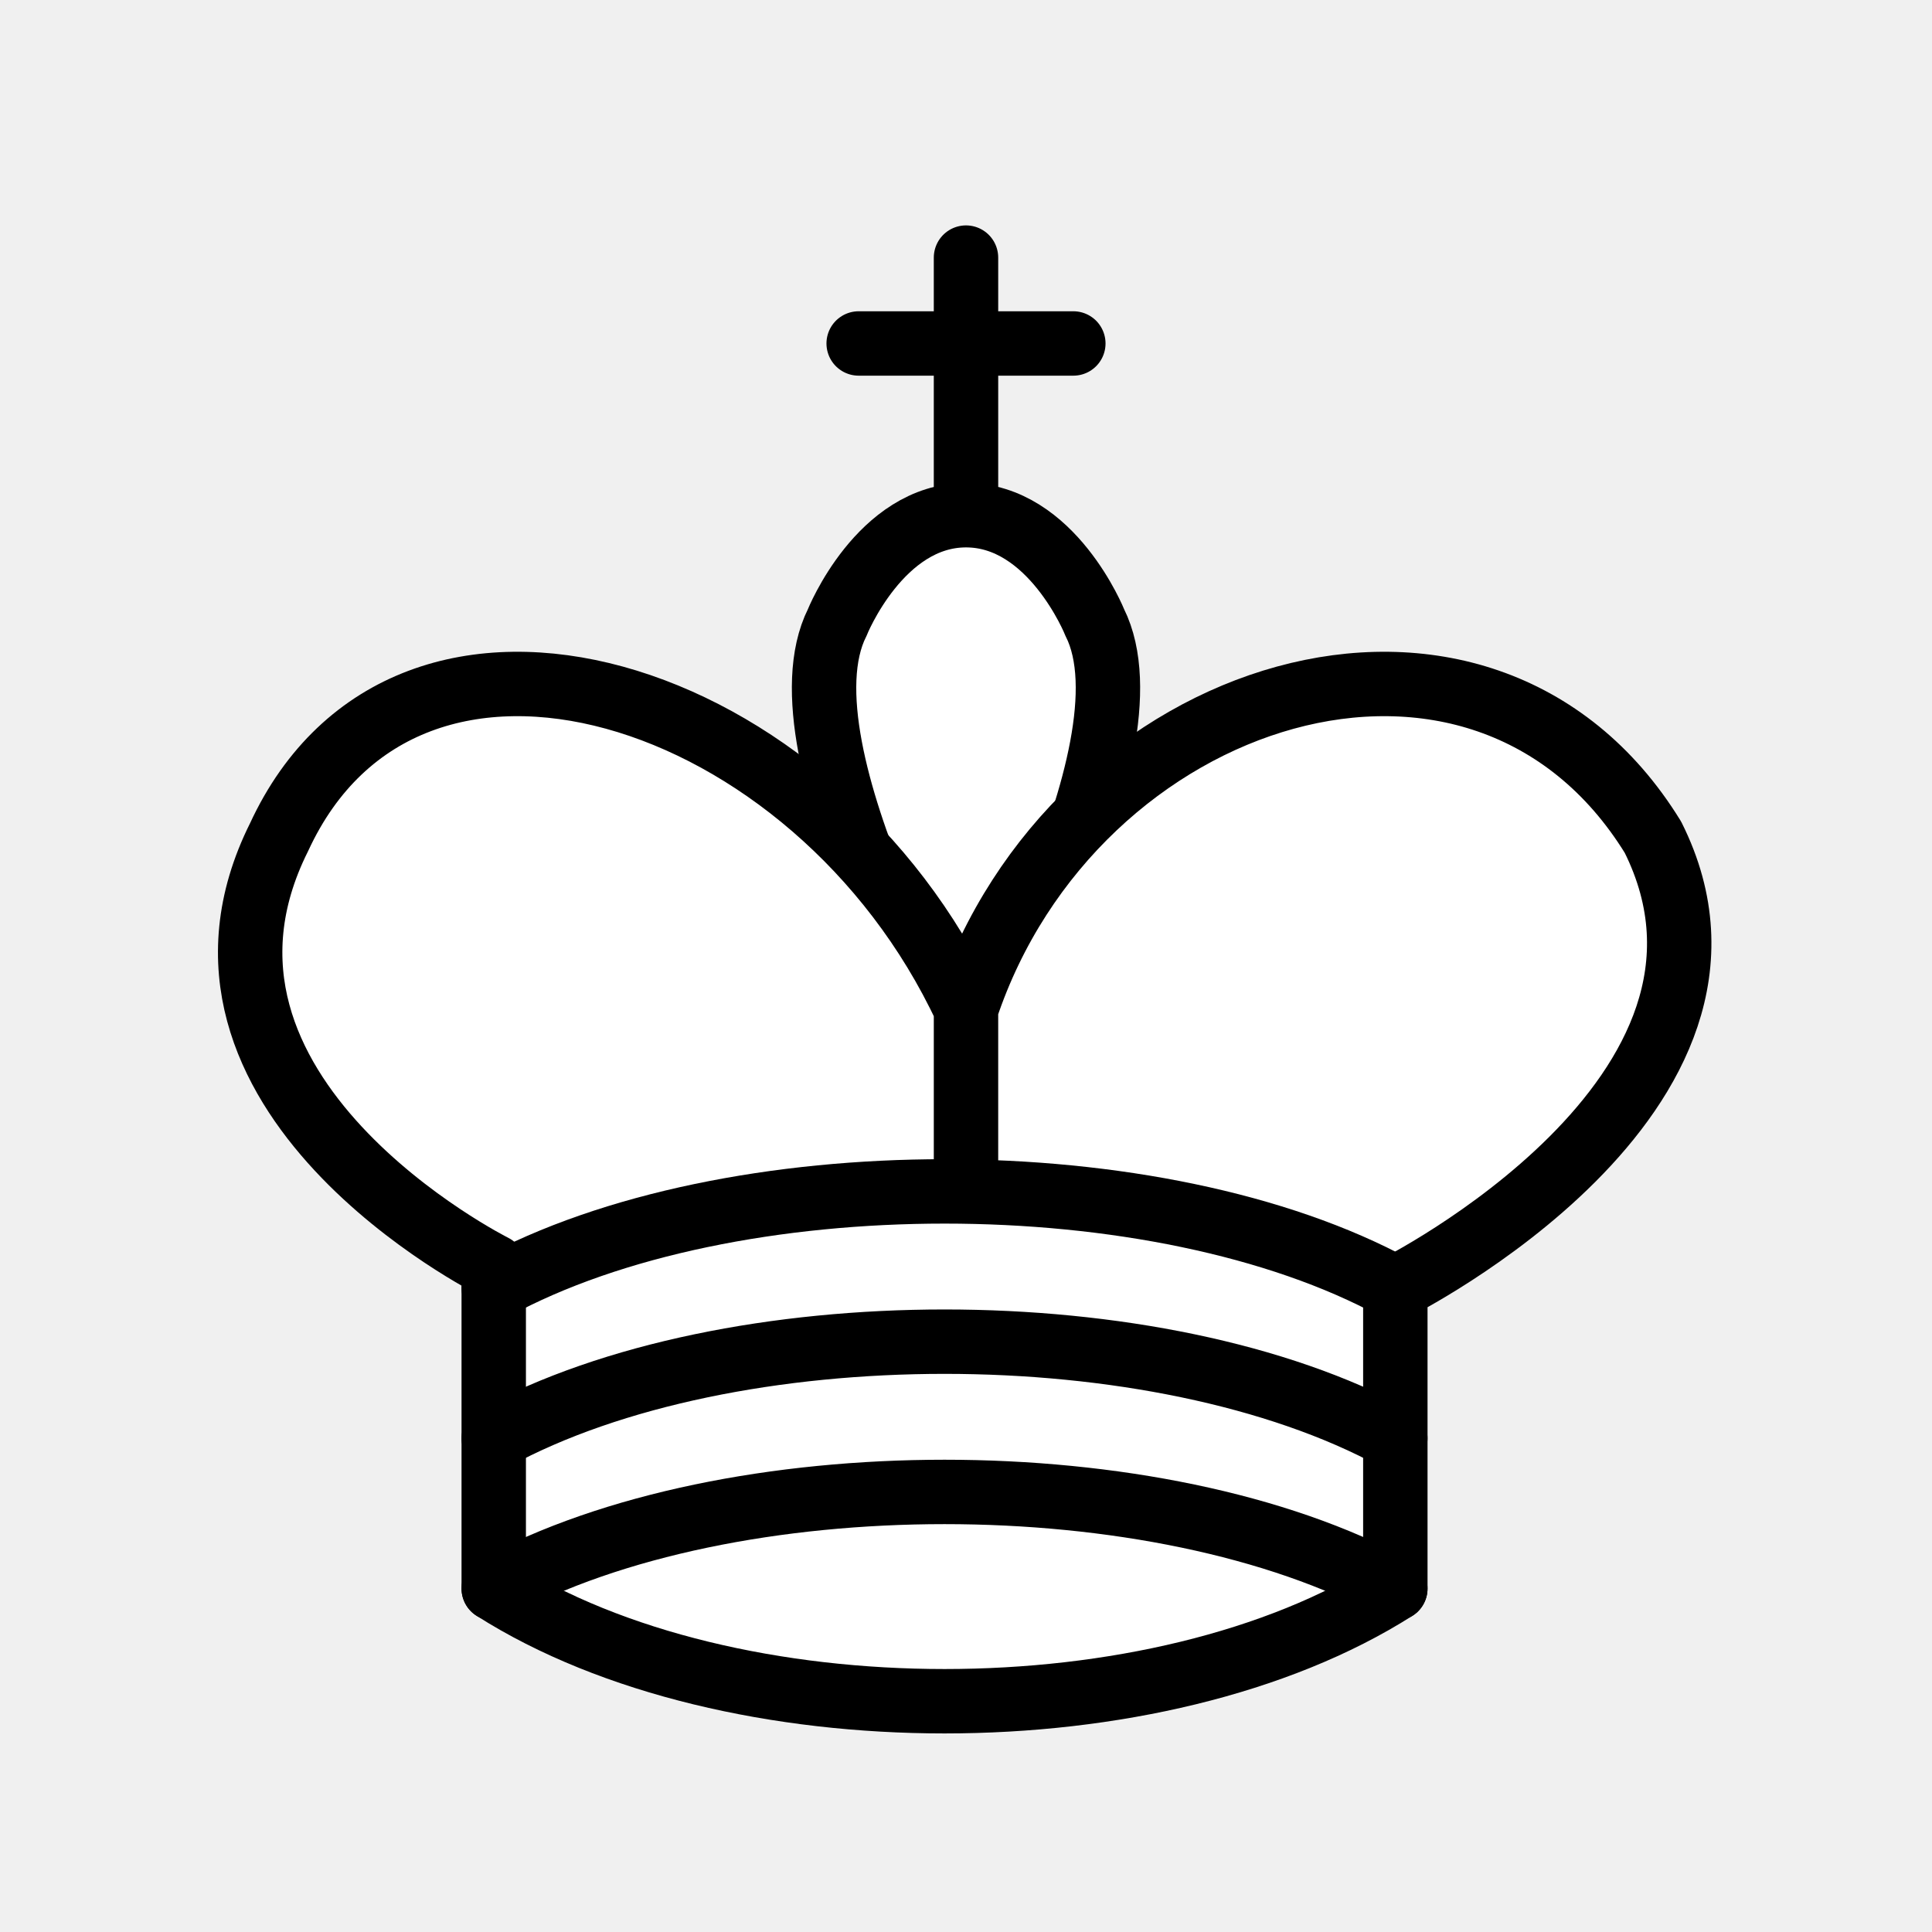
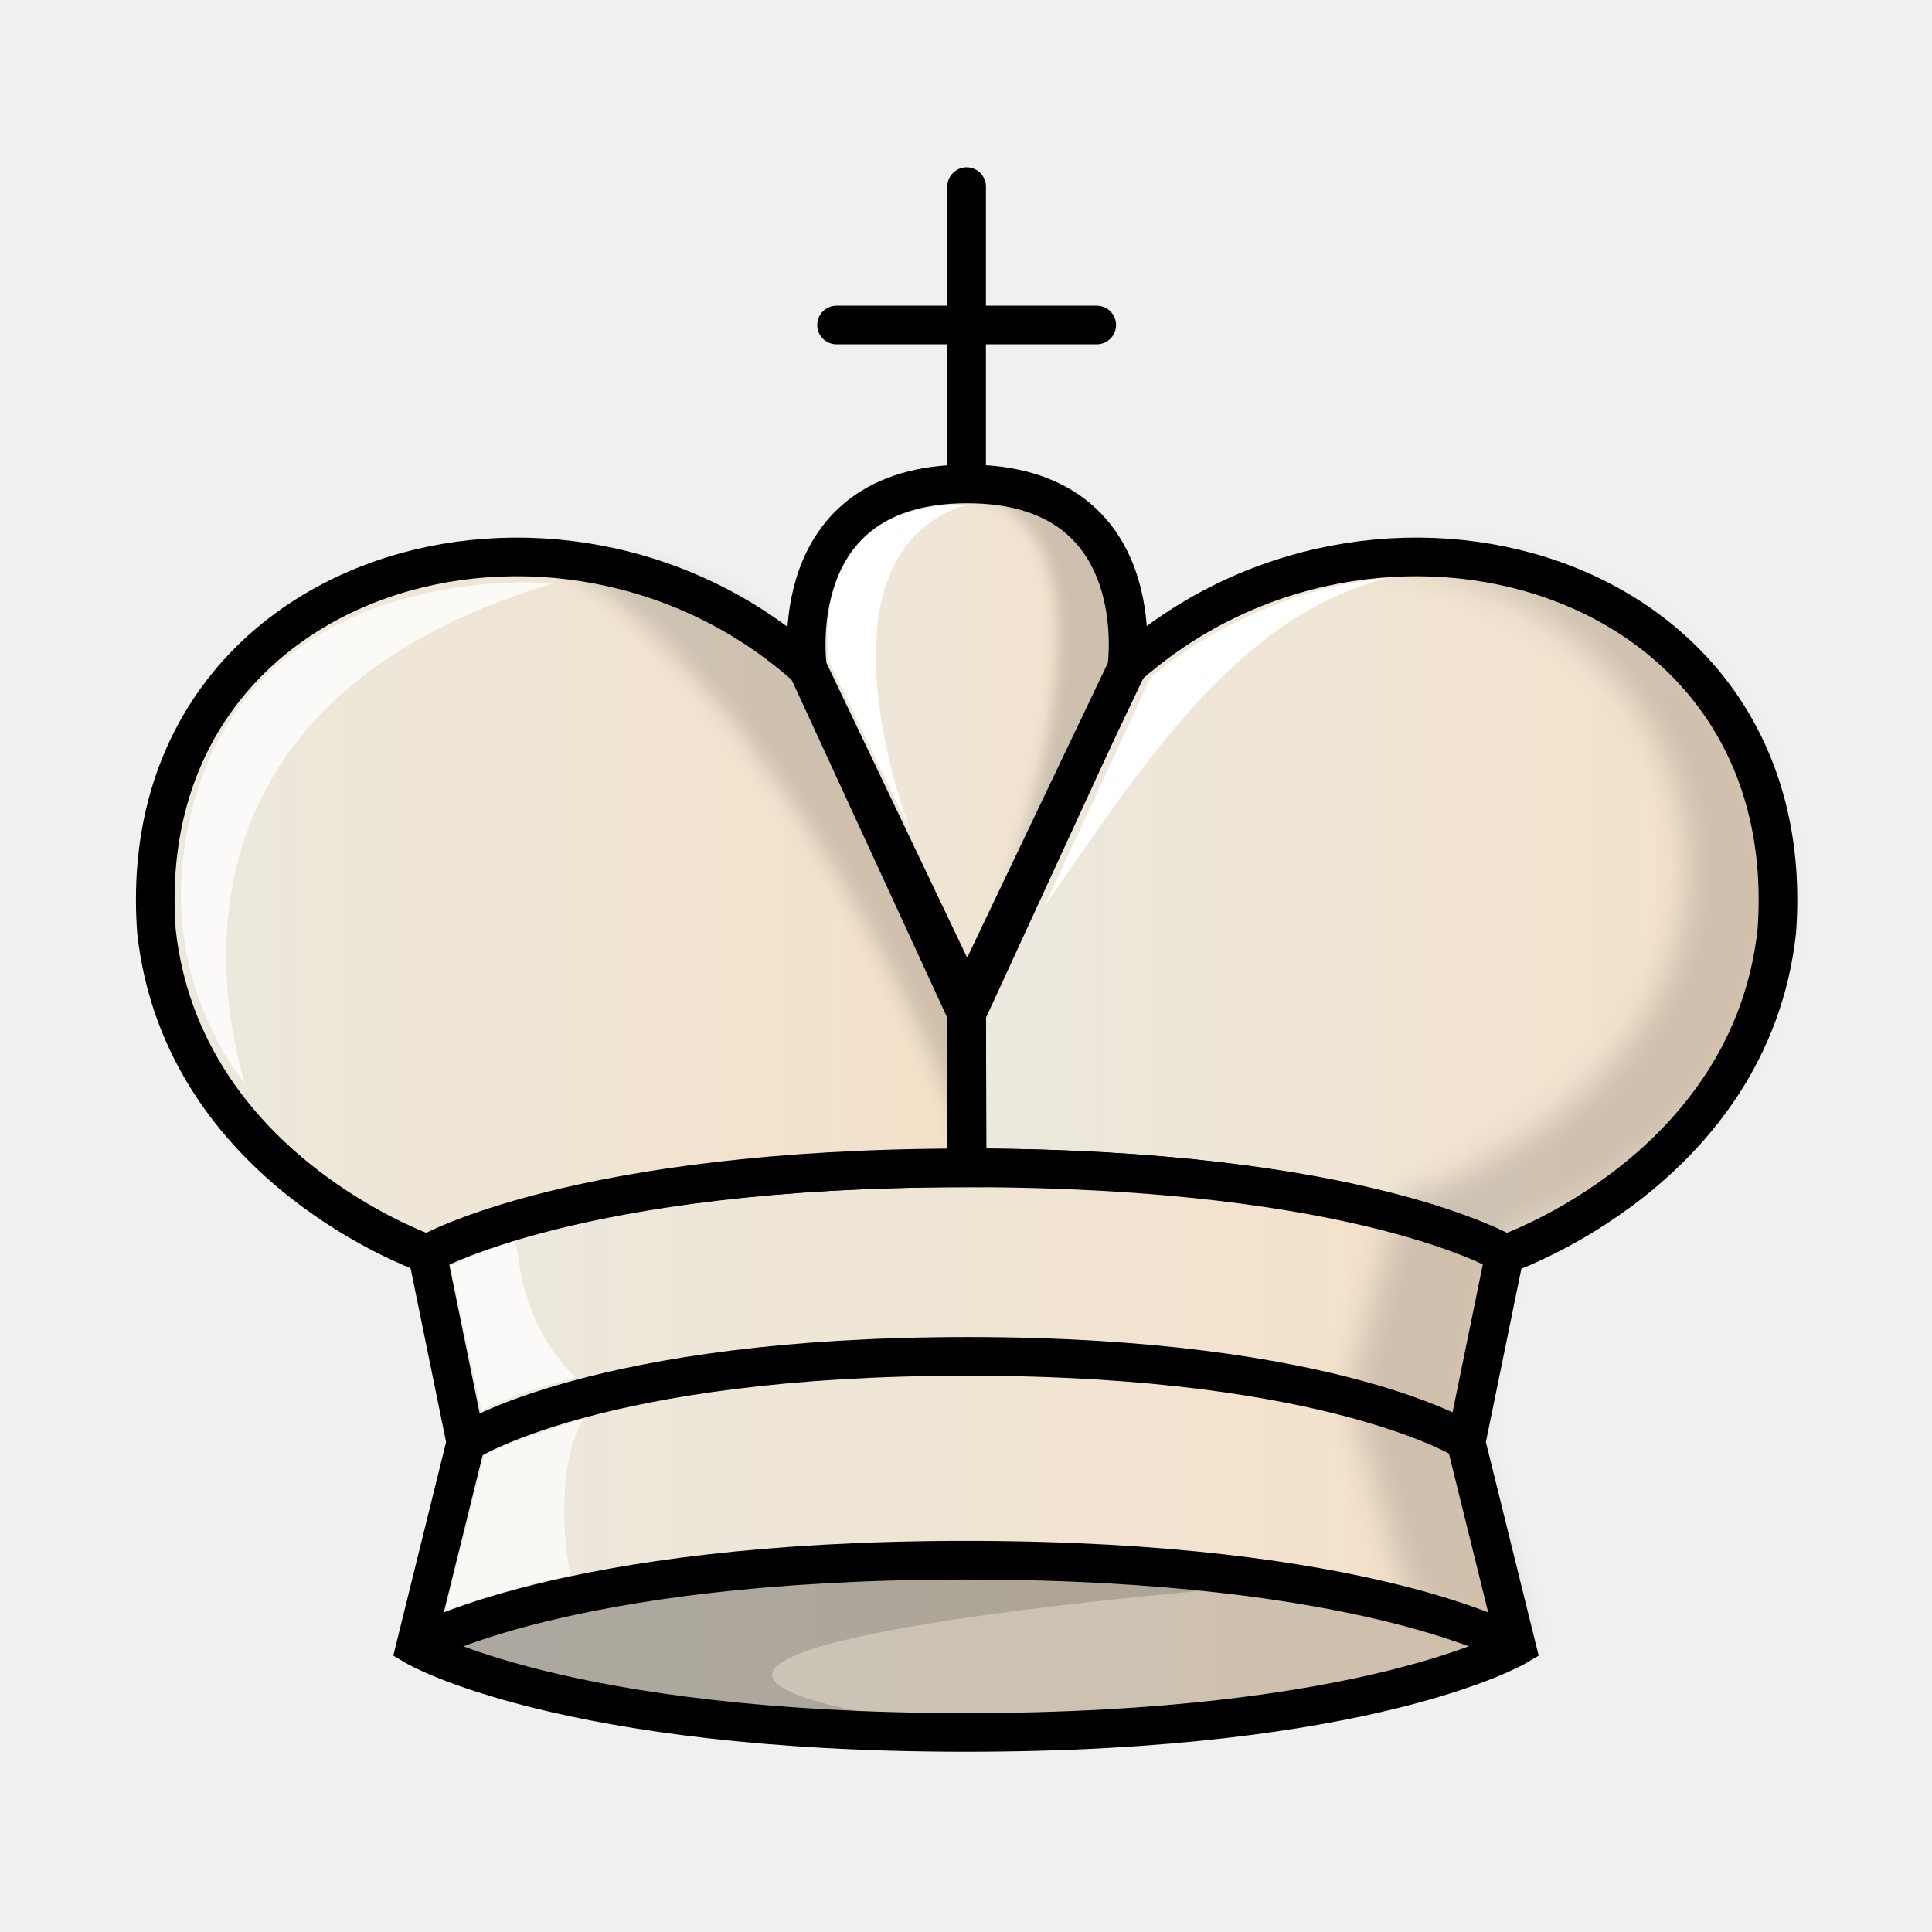
- <svg xmlns="http://www.w3.org/2000/svg" viewBox="0 0 45 45">
-   <g fill="none" fill-rule="evenodd" stroke="#000" stroke-linecap="round" stroke-linejoin="round" stroke-width="1.5">
-     <path stroke-linejoin="miter" d="M22.5 11.63V6M20 8h5" />
-     <path fill="#fff" stroke-linecap="butt" stroke-linejoin="miter" d="M22.5 25s4.5-7.5 3-10.5c0 0-1-2.5-3-2.5s-3 2.5-3 2.5c-1.5 3 3 10.5 3 10.5" />
-     <path fill="#fff" d="M11.5 37c5.5 3.5 15.5 3.5 21 0v-7s9-4.5 6-10.5c-4-6.5-13.5-3.5-16 4V27v-3.5c-3.5-7.5-13-10.5-16-4-3 6 5 10 5 10z" />
-     <path d="M11.5 30c5.5-3 15.5-3 21 0m-21 3.5c5.5-3 15.5-3 21 0m-21 3.5c5.5-3 15.5-3 21 0" />
-   </g>
+ <svg xmlns="http://www.w3.org/2000/svg" xmlns:xlink="http://www.w3.org/1999/xlink" fill-rule="evenodd" clip-rule="evenodd" image-rendering="optimizeQuality" shape-rendering="geometricPrecision" text-rendering="geometricPrecision" viewBox="0 1.5 50 50">
+   <defs>
+     <linearGradient xlink:href="#a" id="b" x1="-505.97" x2="-484.22" y1="-408.5" y2="-408.5" gradientTransform="matrix(1.0113 0 0 1.0008 536.22 433.79)" gradientUnits="userSpaceOnUse" />
+     <linearGradient id="a" x1="9.241" x2="40.761" y1="27.266" y2="27.266" gradientTransform="matrix(.98495 0 0 .98605 .376 .641)" gradientUnits="userSpaceOnUse">
+       <stop offset="0" stop-color="#ece9df" />
+       <stop offset="1" stop-color="#f4e0c8" />
+     </linearGradient>
+     <linearGradient xlink:href="#a" id="c" x1="-520.15" x2="-490.84" y1="-394.44" y2="-394.44" gradientTransform="matrix(1.0113 0 0 1.0008 536.22 433.79)" gradientUnits="userSpaceOnUse" />
+     <linearGradient xlink:href="#a" id="d" x1="-526.74" x2="-504.98" y1="-408.5" y2="-408.5" gradientTransform="matrix(1.0113 0 0 1.0008 536.22 433.79)" gradientUnits="userSpaceOnUse" />
+     <linearGradient xlink:href="#a" id="f" x1="-510.08" x2="-500.85" y1="-412.72" y2="-412.72" gradientTransform="matrix(1.0113 0 0 1.0008 536.22 433.79)" gradientUnits="userSpaceOnUse" />
+     <filter id="e" width="1.169" height="1.067" x="-.085" y="-.033" color-interpolation-filters="sRGB">
+       <feGaussianBlur stdDeviation=".392" />
+     </filter>
+     <filter id="g" width="1.205" height="1.063" x="-.102" y="-.031" color-interpolation-filters="sRGB">
+       <feGaussianBlur stdDeviation=".172" />
+     </filter>
+     <filter id="h" width="1.117" height="1.081" x="-.058" y="-.041" color-interpolation-filters="sRGB">
+       <feGaussianBlur stdDeviation=".258" />
+     </filter>
+   </defs>
+   <path fill="url(#b)" stroke="#000" d="M29.132 18.792c6.387-5.74 17.544-2.606 16.851 6.813-.679 6.17-7.013 8.347-7.013 8.347s-3.827-2.228-13.94-2.228l-.014-3.993z" />
+   <path fill="url(#c)" stroke="#000" d="m37.942 38.831 1.304 5.276S35.468 46.335 25 46.335s-14.247-2.228-14.247-2.228l1.304-5.276-.996-4.878s3.645-2.229 13.94-2.229c10.296 0 13.94 2.228 13.94 2.228z" />
+   <path fill="none" stroke="#000" d="M10.754 44.106s3.779-2.228 14.248-2.228 14.248 2.228 14.248 2.228m-27.192-5.275s3.394-2.228 12.978-2.228 12.977 2.228 12.977 2.228" />
+   <path fill="url(#d)" stroke="#000" d="M20.9 18.792c-6.387-5.74-17.544-2.606-16.851 6.813.679 6.17 7.013 8.347 7.013 8.347s3.827-2.228 13.94-2.228l.014-3.993z" />
+   <path fill="#59917a" stroke="#000" stroke-linecap="round" stroke-linejoin="round" d="M21.65 9.911h6.733M25.016 6.33v7.98" />
+   <path d="M-494.08-417.53a11.67 11.67 0 0 0-1.732.146c9.088-.224 13.443 11.958 1.394 16.485l-1.272 4.958 1.526 5.482 2.961 1.105-1.489-5.469.987-5.207s6.273-1.781 6.934-7.82c.506-4.624-2.547-9.727-9.309-9.68" filter="url(#e)" opacity=".15" style="mix-blend-mode:normal" transform="matrix(1.0113 0 0 1.0008 536.22 433.79)" />
+   <path fill="url(#f)" stroke="#000" stroke-linejoin="round" d="m20.9 18.792 4.13 8.653 4.13-8.653s.702-4.768-4.13-4.768c-4.833 0-4.13 4.768-4.13 4.768z" />
+   <path d="M-505.48-419.2c4.757.97.867 10.52.016 13.186.024.025 3.078-5.404 4.02-8.913.09-4.504-3.867-4.392-4.036-4.273" filter="url(#g)" opacity=".15" style="mix-blend-mode:normal" transform="matrix(1.0113 0 0 1.0008 536.22 433.79)" />
+   <path d="M-505.49-402.26v-.075l.015-3.396s-2.681-6.895-4.052-8.914c-1.333-1.963-3.778-2.93-6.565-2.784 3.972 1.765 8.937 10.029 10.602 15.169" filter="url(#h)" opacity=".15" style="mix-blend-mode:normal" transform="matrix(1.0113 0 0 1.0008 536.22 433.79)" />
+   <path fill="#fff" d="M6.314 29.527c-1.196-1.647-2.01-3.85-1.445-6.636 1.436-7.074 9.457-6.296 9.457-6.296C2.73 20.063 6.454 29.557 6.314 29.527" opacity=".8" />
+   <path fill="#fff" d="m23.57 23.025-2.114-4.402s-.69-4.12 3.54-4.056c-4.212 1.33-1.426 8.458-1.426 8.458m3.456 1.934 2.752-5.929s2.447-2.223 6.116-2.571c-3.947 1.032-6.33 4.875-8.868 8.5" />
+   <path d="M25.318 41.924c-10.311 0-14.564 2.183-14.564 2.183s4.253 2.182 14.564 2.182h.021c-15.44-1.99 7.315-3.803 8.284-3.81-2.173-.317-4.917-.554-8.305-.554z" opacity=".15" />
+   <path d="M25 46.296c-9.241 0-13.744-2.209-13.744-2.209S15.759 41.878 25 41.878s13.744 2.21 13.744 2.21S34.241 46.295 25 46.295z" opacity=".15" />
+   <path fill="#fff" d="M12.528 39.169c.85-.45 1.729-.643 2.593-.962-.587.841-.634 2.724-.357 4.062 0 0-.892.125-3.232.905z" opacity=".7" />
+   <path fill="#fff" d="M12.464 38.021s.3-.288 2.416-.877c-1.59-1.601-1.4-3.446-1.575-3.516-.566.168-1.111.39-1.65.628z" opacity=".8" />
</svg>
